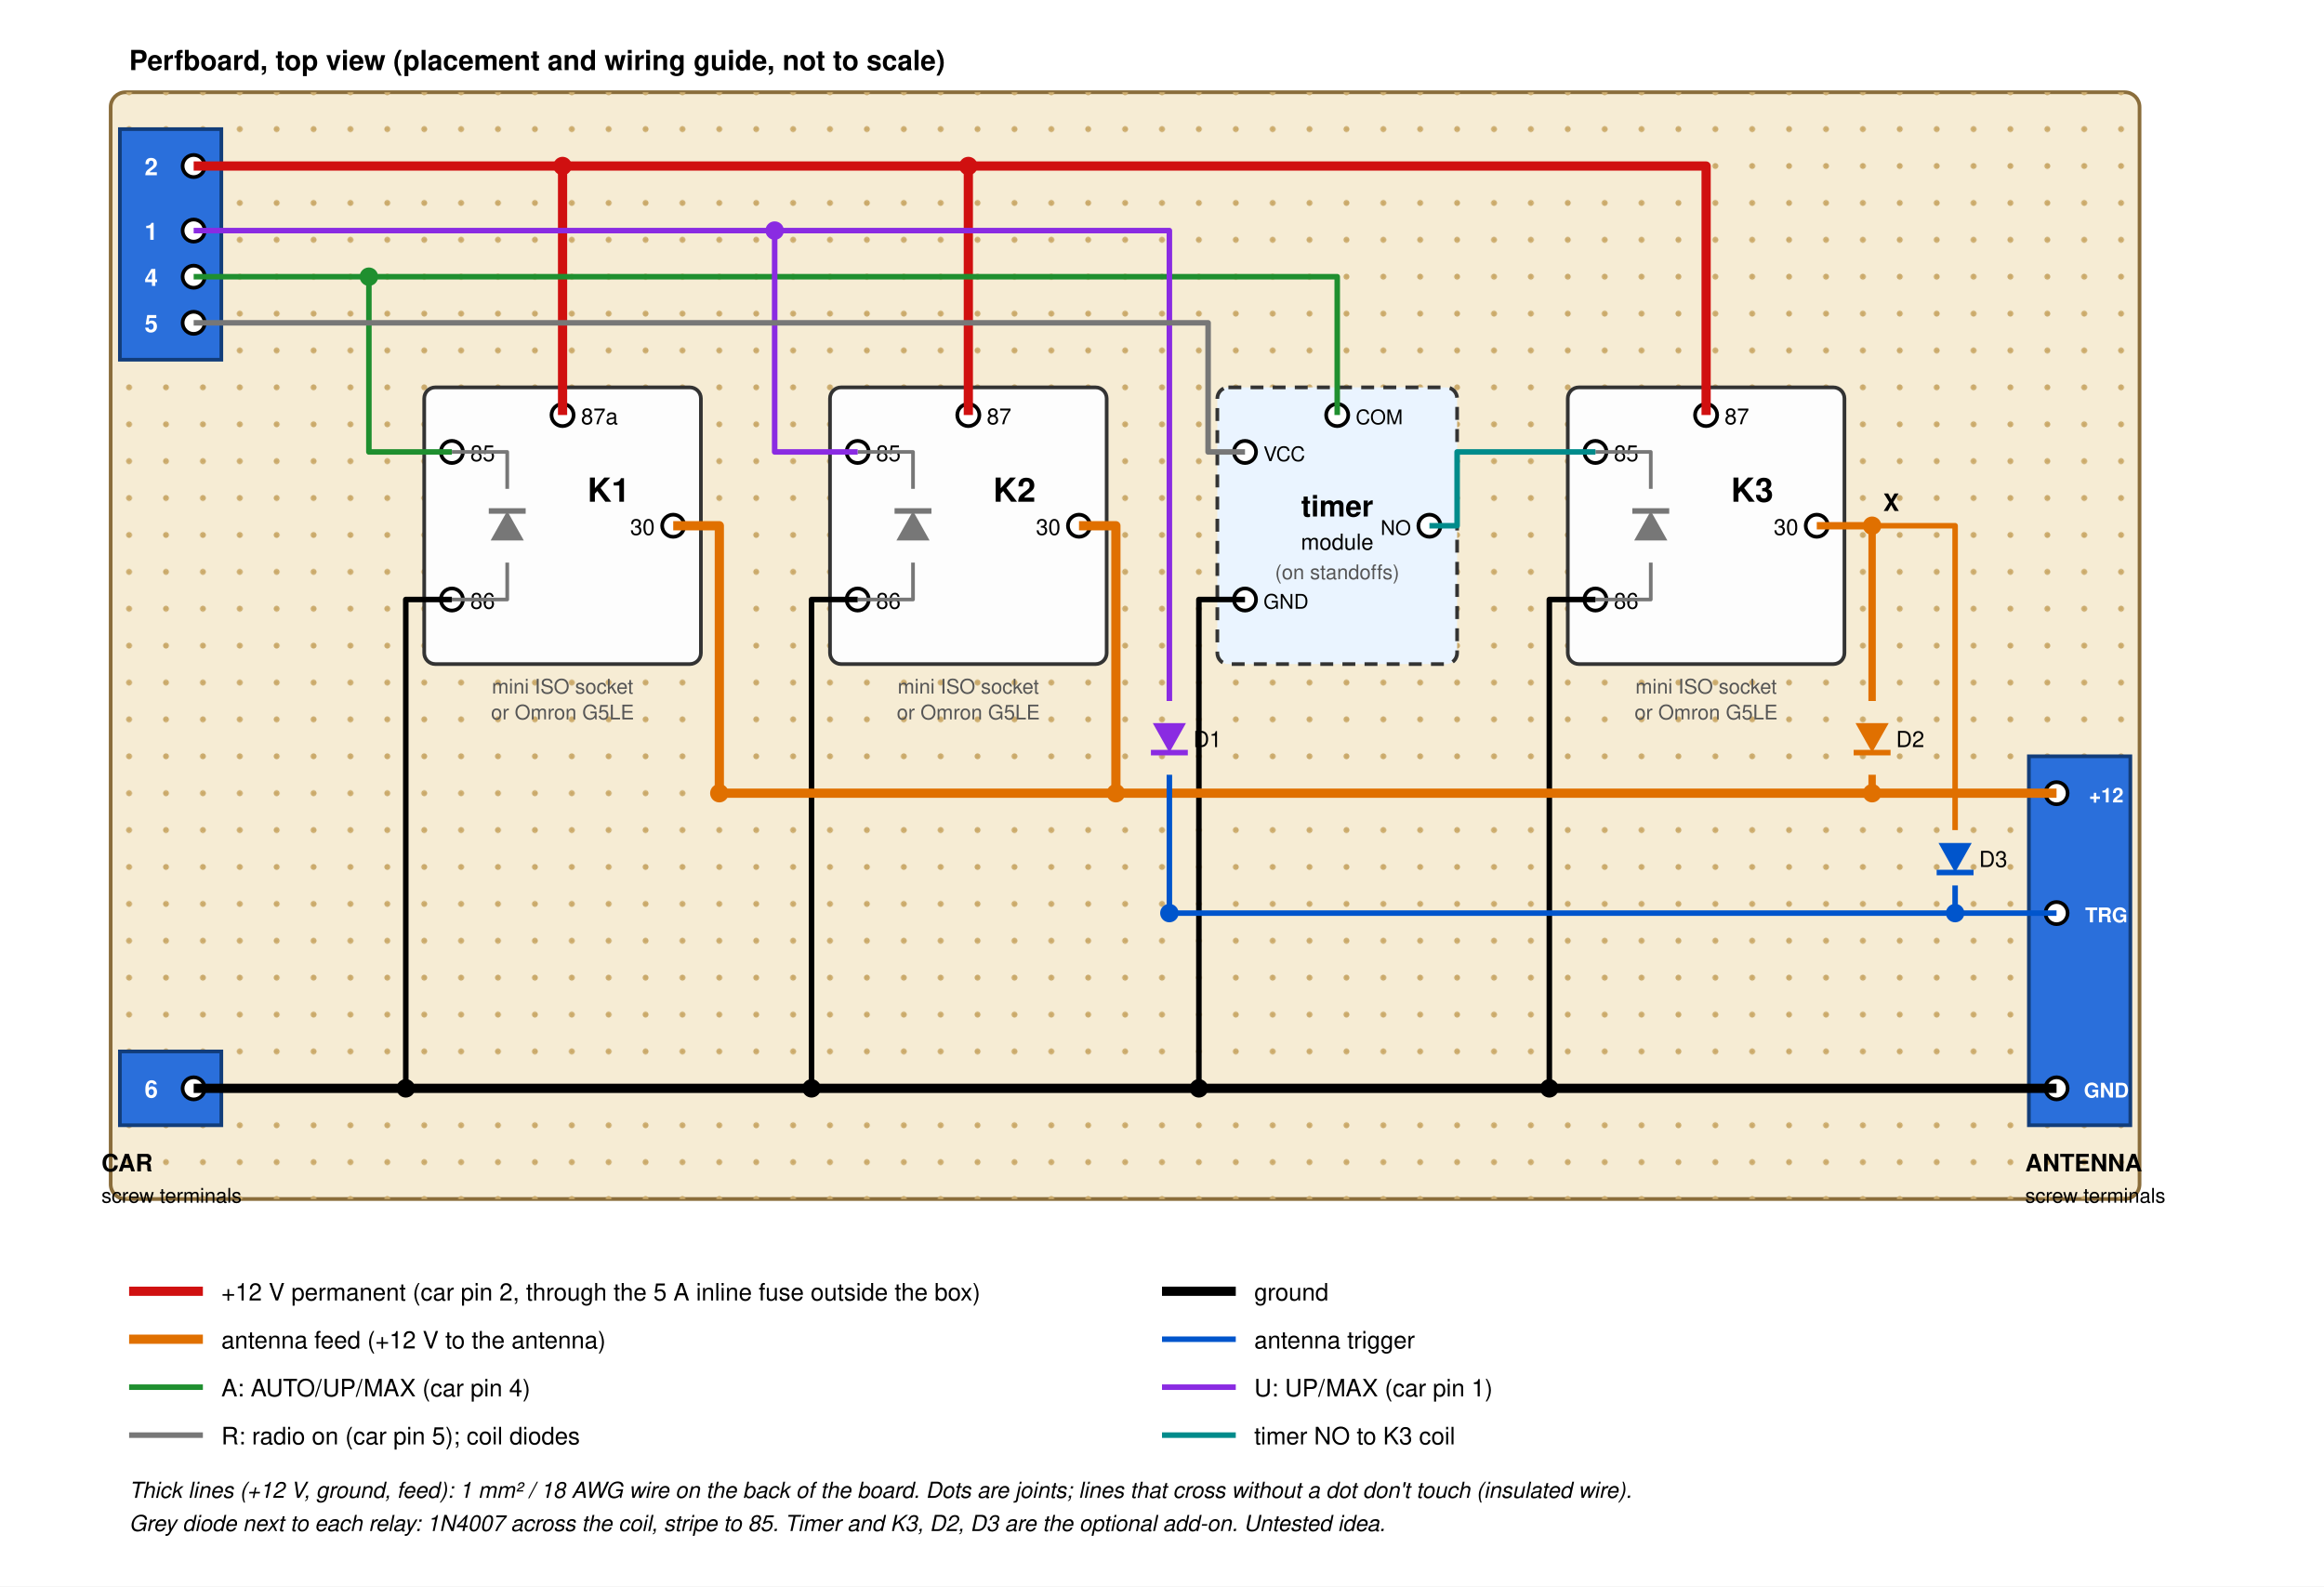
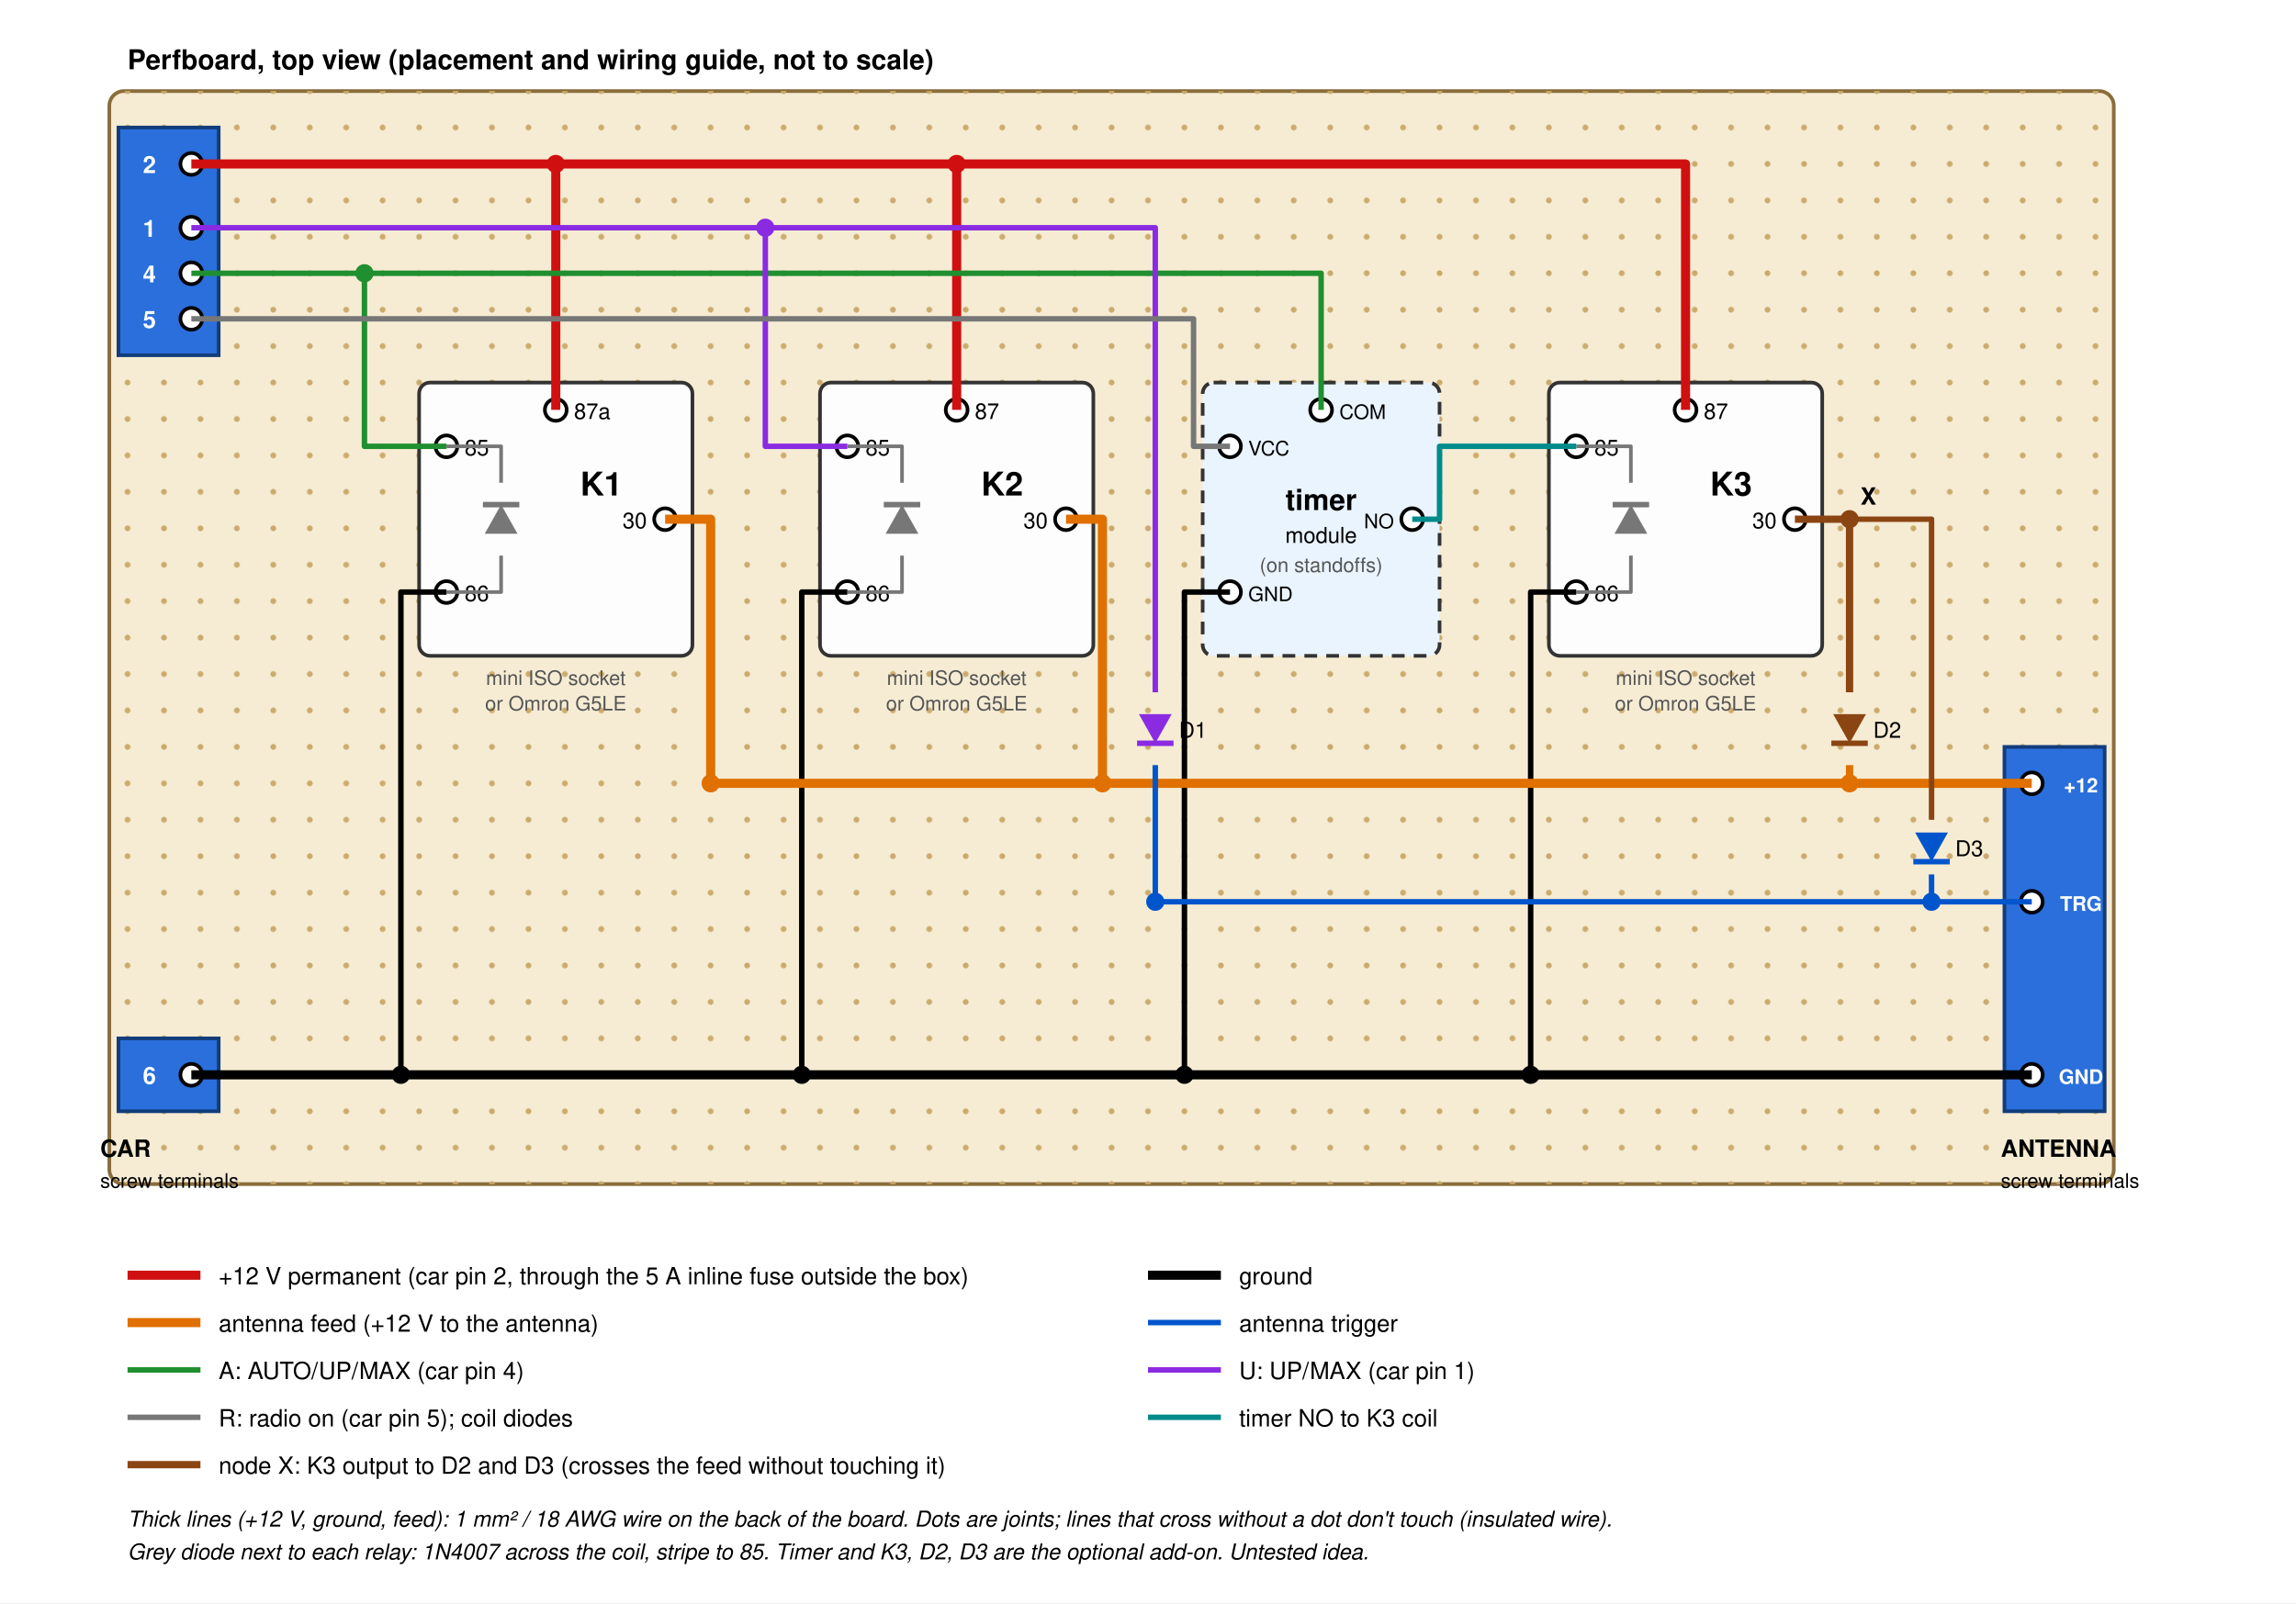
- <svg xmlns="http://www.w3.org/2000/svg" width="1260" height="860" viewBox="0 0 1260 860">
-   <rect width="1260" height="860" fill="#fff" />
+ <svg xmlns="http://www.w3.org/2000/svg" width="1260" height="880" viewBox="0 0 1260 880">
+   <rect width="1260" height="880" fill="#fff" />
  <defs>
    <pattern id="g" width="20" height="20" patternUnits="userSpaceOnUse">
      <circle cx="10" cy="10" r="1.6" fill="#c9a96b" />
    </pattern>
  </defs>
  <rect x="60" y="50" width="1100" height="600" rx="8" fill="#f6ecd4" stroke="#8a6d3b" stroke-width="2" />
  <rect x="60" y="50" width="1100" height="600" fill="url(#g)" />
  <text x="70" y="38" font-family="Helvetica, Arial, sans-serif" font-size="15" text-anchor="start" font-weight="bold" font-style="normal" fill="#000">Perfboard, top view (placement and wiring guide, not to scale)</text>
  <rect x="65" y="70" width="55" height="125" rx="0" fill="#2a6fdb" stroke="#123d7a" stroke-width="2" />
  <rect x="65" y="570" width="55" height="40" rx="0" fill="#2a6fdb" stroke="#123d7a" stroke-width="2" />
  <circle cx="105" cy="90" r="6" fill="#fff" stroke="#000" stroke-width="2" />
  <text x="82" y="95" font-family="Helvetica, Arial, sans-serif" font-size="13" text-anchor="middle" font-weight="bold" font-style="normal" fill="#fff">2</text>
  <circle cx="105" cy="125" r="6" fill="#fff" stroke="#000" stroke-width="2" />
  <text x="82" y="130" font-family="Helvetica, Arial, sans-serif" font-size="13" text-anchor="middle" font-weight="bold" font-style="normal" fill="#fff">1</text>
  <circle cx="105" cy="150" r="6" fill="#fff" stroke="#000" stroke-width="2" />
  <text x="82" y="155" font-family="Helvetica, Arial, sans-serif" font-size="13" text-anchor="middle" font-weight="bold" font-style="normal" fill="#fff">4</text>
  <circle cx="105" cy="175" r="6" fill="#fff" stroke="#000" stroke-width="2" />
  <text x="82" y="180" font-family="Helvetica, Arial, sans-serif" font-size="13" text-anchor="middle" font-weight="bold" font-style="normal" fill="#fff">5</text>
  <circle cx="105" cy="590" r="6" fill="#fff" stroke="#000" stroke-width="2" />
  <text x="82" y="595" font-family="Helvetica, Arial, sans-serif" font-size="13" text-anchor="middle" font-weight="bold" font-style="normal" fill="#fff">6</text>
  <text x="55" y="635" font-family="Helvetica, Arial, sans-serif" font-size="13" text-anchor="start" font-weight="bold" font-style="normal" fill="#000">CAR</text>
  <text x="55" y="652" font-family="Helvetica, Arial, sans-serif" font-size="11" text-anchor="start" font-weight="normal" font-style="normal" fill="#000">screw terminals</text>
  <rect x="1100" y="410" width="55" height="200" rx="0" fill="#2a6fdb" stroke="#123d7a" stroke-width="2" />
  <circle cx="1115" cy="430" r="6" fill="#fff" stroke="#000" stroke-width="2" />
  <text x="1142" y="435" font-family="Helvetica, Arial, sans-serif" font-size="11" text-anchor="middle" font-weight="bold" font-style="normal" fill="#fff">+12</text>
  <circle cx="1115" cy="495" r="6" fill="#fff" stroke="#000" stroke-width="2" />
  <text x="1142" y="500" font-family="Helvetica, Arial, sans-serif" font-size="11" text-anchor="middle" font-weight="bold" font-style="normal" fill="#fff">TRG</text>
  <circle cx="1115" cy="590" r="6" fill="#fff" stroke="#000" stroke-width="2" />
  <text x="1142" y="595" font-family="Helvetica, Arial, sans-serif" font-size="11" text-anchor="middle" font-weight="bold" font-style="normal" fill="#fff">GND</text>
  <text x="1098" y="635" font-family="Helvetica, Arial, sans-serif" font-size="13" text-anchor="start" font-weight="bold" font-style="normal" fill="#000">ANTENNA</text>
  <text x="1098" y="652" font-family="Helvetica, Arial, sans-serif" font-size="11" text-anchor="start" font-weight="normal" font-style="normal" fill="#000">screw terminals</text>
  <rect x="230" y="210" width="150" height="150" rx="6" fill="#fdfdfd" stroke="#333" stroke-width="2" />
  <text x="330" y="272" font-family="Helvetica, Arial, sans-serif" font-size="18" text-anchor="middle" font-weight="bold" font-style="normal" fill="#000">K1</text>
  <text x="305.0" y="376" font-family="Helvetica, Arial, sans-serif" font-size="11" text-anchor="middle" font-weight="normal" font-style="normal" fill="#555">mini ISO socket</text>
  <text x="305.0" y="390" font-family="Helvetica, Arial, sans-serif" font-size="11" text-anchor="middle" font-weight="normal" font-style="normal" fill="#555">or Omron G5LE</text>
  <circle cx="305.0" cy="225" r="6" fill="#fff" stroke="#000" stroke-width="2" />
  <circle cx="245" cy="245" r="6" fill="#fff" stroke="#000" stroke-width="2" />
  <circle cx="245" cy="325" r="6" fill="#fff" stroke="#000" stroke-width="2" />
  <circle cx="365" cy="285" r="6" fill="#fff" stroke="#000" stroke-width="2" />
  <text x="315.0" y="230" font-family="Helvetica, Arial, sans-serif" font-size="12" text-anchor="start" font-weight="normal" font-style="normal" fill="#000">87a</text>
  <text x="255" y="250" font-family="Helvetica, Arial, sans-serif" font-size="12" text-anchor="start" font-weight="normal" font-style="normal" fill="#000">85</text>
  <text x="255" y="330" font-family="Helvetica, Arial, sans-serif" font-size="12" text-anchor="start" font-weight="normal" font-style="normal" fill="#000">86</text>
  <text x="355" y="290" font-family="Helvetica, Arial, sans-serif" font-size="12" text-anchor="end" font-weight="normal" font-style="normal" fill="#000">30</text>
  <polyline points="245,245 275,245 275,265" fill="none" stroke="#777777" stroke-width="2" stroke-linejoin="round" />
  <polyline points="245,325 275,325 275,305" fill="none" stroke="#777777" stroke-width="2" stroke-linejoin="round" />
  <polygon points="266,293.0 284,293.0 275,277.0" fill="#777777" />
  <line x1="265" y1="277.0" x2="285" y2="277.0" stroke="#777777" stroke-width="3" />
  <text x="288" y="290.0" font-family="Helvetica, Arial, sans-serif" font-size="12" text-anchor="start" font-weight="normal" font-style="normal" fill="#000" />
  <rect x="450" y="210" width="150" height="150" rx="6" fill="#fdfdfd" stroke="#333" stroke-width="2" />
  <text x="550" y="272" font-family="Helvetica, Arial, sans-serif" font-size="18" text-anchor="middle" font-weight="bold" font-style="normal" fill="#000">K2</text>
  <text x="525.0" y="376" font-family="Helvetica, Arial, sans-serif" font-size="11" text-anchor="middle" font-weight="normal" font-style="normal" fill="#555">mini ISO socket</text>
  <text x="525.0" y="390" font-family="Helvetica, Arial, sans-serif" font-size="11" text-anchor="middle" font-weight="normal" font-style="normal" fill="#555">or Omron G5LE</text>
  <circle cx="525.0" cy="225" r="6" fill="#fff" stroke="#000" stroke-width="2" />
  <circle cx="465" cy="245" r="6" fill="#fff" stroke="#000" stroke-width="2" />
  <circle cx="465" cy="325" r="6" fill="#fff" stroke="#000" stroke-width="2" />
  <circle cx="585" cy="285" r="6" fill="#fff" stroke="#000" stroke-width="2" />
  <text x="535.0" y="230" font-family="Helvetica, Arial, sans-serif" font-size="12" text-anchor="start" font-weight="normal" font-style="normal" fill="#000">87</text>
  <text x="475" y="250" font-family="Helvetica, Arial, sans-serif" font-size="12" text-anchor="start" font-weight="normal" font-style="normal" fill="#000">85</text>
  <text x="475" y="330" font-family="Helvetica, Arial, sans-serif" font-size="12" text-anchor="start" font-weight="normal" font-style="normal" fill="#000">86</text>
  <text x="575" y="290" font-family="Helvetica, Arial, sans-serif" font-size="12" text-anchor="end" font-weight="normal" font-style="normal" fill="#000">30</text>
  <polyline points="465,245 495,245 495,265" fill="none" stroke="#777777" stroke-width="2" stroke-linejoin="round" />
  <polyline points="465,325 495,325 495,305" fill="none" stroke="#777777" stroke-width="2" stroke-linejoin="round" />
  <polygon points="486,293.0 504,293.0 495,277.0" fill="#777777" />
  <line x1="485" y1="277.0" x2="505" y2="277.0" stroke="#777777" stroke-width="3" />
  <text x="508" y="290.0" font-family="Helvetica, Arial, sans-serif" font-size="12" text-anchor="start" font-weight="normal" font-style="normal" fill="#000" />
  <rect x="850" y="210" width="150" height="150" rx="6" fill="#fdfdfd" stroke="#333" stroke-width="2" />
  <text x="950" y="272" font-family="Helvetica, Arial, sans-serif" font-size="18" text-anchor="middle" font-weight="bold" font-style="normal" fill="#000">K3</text>
  <text x="925.0" y="376" font-family="Helvetica, Arial, sans-serif" font-size="11" text-anchor="middle" font-weight="normal" font-style="normal" fill="#555">mini ISO socket</text>
  <text x="925.0" y="390" font-family="Helvetica, Arial, sans-serif" font-size="11" text-anchor="middle" font-weight="normal" font-style="normal" fill="#555">or Omron G5LE</text>
  <circle cx="925.0" cy="225" r="6" fill="#fff" stroke="#000" stroke-width="2" />
  <circle cx="865" cy="245" r="6" fill="#fff" stroke="#000" stroke-width="2" />
  <circle cx="865" cy="325" r="6" fill="#fff" stroke="#000" stroke-width="2" />
  <circle cx="985" cy="285" r="6" fill="#fff" stroke="#000" stroke-width="2" />
  <text x="935.0" y="230" font-family="Helvetica, Arial, sans-serif" font-size="12" text-anchor="start" font-weight="normal" font-style="normal" fill="#000">87</text>
  <text x="875" y="250" font-family="Helvetica, Arial, sans-serif" font-size="12" text-anchor="start" font-weight="normal" font-style="normal" fill="#000">85</text>
  <text x="875" y="330" font-family="Helvetica, Arial, sans-serif" font-size="12" text-anchor="start" font-weight="normal" font-style="normal" fill="#000">86</text>
  <text x="975" y="290" font-family="Helvetica, Arial, sans-serif" font-size="12" text-anchor="end" font-weight="normal" font-style="normal" fill="#000">30</text>
  <polyline points="865,245 895,245 895,265" fill="none" stroke="#777777" stroke-width="2" stroke-linejoin="round" />
  <polyline points="865,325 895,325 895,305" fill="none" stroke="#777777" stroke-width="2" stroke-linejoin="round" />
  <polygon points="886,293.0 904,293.0 895,277.0" fill="#777777" />
  <line x1="885" y1="277.0" x2="905" y2="277.0" stroke="#777777" stroke-width="3" />
  <text x="908" y="290.0" font-family="Helvetica, Arial, sans-serif" font-size="12" text-anchor="start" font-weight="normal" font-style="normal" fill="#000" />
  <rect x="660" y="210" width="130" height="150" rx="6" fill="#eaf4ff" stroke="#333" stroke-width="2" stroke-dasharray="7 5" />
  <text x="725.0" y="280" font-family="Helvetica, Arial, sans-serif" font-size="16" text-anchor="middle" font-weight="bold" font-style="normal" fill="#000">timer</text>
  <text x="725.0" y="298" font-family="Helvetica, Arial, sans-serif" font-size="12" text-anchor="middle" font-weight="normal" font-style="normal" fill="#000">module</text>
  <text x="725.0" y="314" font-family="Helvetica, Arial, sans-serif" font-size="11" text-anchor="middle" font-weight="normal" font-style="normal" fill="#555">(on standoffs)</text>
  <circle cx="675" cy="245" r="6" fill="#fff" stroke="#000" stroke-width="2" />
  <text x="685" y="250" font-family="Helvetica, Arial, sans-serif" font-size="11" text-anchor="start" font-weight="normal" font-style="normal" fill="#000">VCC</text>
  <circle cx="675" cy="325" r="6" fill="#fff" stroke="#000" stroke-width="2" />
  <text x="685" y="330" font-family="Helvetica, Arial, sans-serif" font-size="11" text-anchor="start" font-weight="normal" font-style="normal" fill="#000">GND</text>
  <circle cx="725.0" cy="225" r="6" fill="#fff" stroke="#000" stroke-width="2" />
  <text x="735.0" y="230" font-family="Helvetica, Arial, sans-serif" font-size="11" text-anchor="start" font-weight="normal" font-style="normal" fill="#000">COM</text>
  <circle cx="775" cy="285" r="6" fill="#fff" stroke="#000" stroke-width="2" />
  <text x="765" y="290" font-family="Helvetica, Arial, sans-serif" font-size="11" text-anchor="end" font-weight="normal" font-style="normal" fill="#000">NO</text>
  <polyline points="105,90 925.0,90 925.0,225" fill="none" stroke="#d01010" stroke-width="5" stroke-linejoin="round" />
  <polyline points="305.0,90 305.0,225" fill="none" stroke="#d01010" stroke-width="5" stroke-linejoin="round" />
  <circle cx="305.0" cy="90" r="5" fill="#d01010" />
  <polyline points="525.0,90 525.0,225" fill="none" stroke="#d01010" stroke-width="5" stroke-linejoin="round" />
  <circle cx="525.0" cy="90" r="5" fill="#d01010" />
  <polyline points="105,590 1115,590" fill="none" stroke="#000000" stroke-width="5" stroke-linejoin="round" />
  <polyline points="245,325 220,325 220,590" fill="none" stroke="#000000" stroke-width="3" stroke-linejoin="round" />
  <circle cx="220" cy="590" r="5" fill="#000" />
  <polyline points="465,325 440,325 440,590" fill="none" stroke="#000000" stroke-width="3" stroke-linejoin="round" />
  <circle cx="440" cy="590" r="5" fill="#000" />
  <polyline points="865,325 840,325 840,590" fill="none" stroke="#000000" stroke-width="3" stroke-linejoin="round" />
  <circle cx="840" cy="590" r="5" fill="#000" />
  <polyline points="675,325 650,325 650,590" fill="none" stroke="#000000" stroke-width="3" stroke-linejoin="round" />
  <circle cx="650" cy="590" r="5" fill="#000" />
  <polyline points="365,285 390,285 390,430" fill="none" stroke="#e07000" stroke-width="5" stroke-linejoin="round" />
  <circle cx="390" cy="430" r="5" fill="#e07000" />
  <polyline points="585,285 605,285 605,430" fill="none" stroke="#e07000" stroke-width="5" stroke-linejoin="round" />
  <circle cx="605" cy="430" r="5" fill="#e07000" />
  <polyline points="390,430 1115,430" fill="none" stroke="#e07000" stroke-width="5" stroke-linejoin="round" />
  <polyline points="105,150 725.0,150 725.0,225" fill="none" stroke="#1f8f2f" stroke-width="3" stroke-linejoin="round" />
  <polyline points="200,150 200,245 245,245" fill="none" stroke="#1f8f2f" stroke-width="3" stroke-linejoin="round" />
  <circle cx="200" cy="150" r="5" fill="#1f8f2f" />
  <polyline points="105,125 634,125 634,380" fill="none" stroke="#8a2be2" stroke-width="3" stroke-linejoin="round" />
  <polyline points="420,125 420,245 465,245" fill="none" stroke="#8a2be2" stroke-width="3" stroke-linejoin="round" />
  <circle cx="420" cy="125" r="5" fill="#8a2be2" />
  <polygon points="625,392.0 643,392.0 634,408.0" fill="#8a2be2" />
  <line x1="624" y1="408.0" x2="644" y2="408.0" stroke="#8a2be2" stroke-width="3" />
  <text x="647" y="405.0" font-family="Helvetica, Arial, sans-serif" font-size="12" text-anchor="start" font-weight="normal" font-style="normal" fill="#000">D1</text>
  <polyline points="634,420 634,495" fill="none" stroke="#0055cc" stroke-width="3" stroke-linejoin="round" />
  <circle cx="634" cy="495" r="5" fill="#0055cc" />
  <polyline points="105,175 655,175 655,245 675,245" fill="none" stroke="#777777" stroke-width="3" stroke-linejoin="round" />
  <polyline points="775,285 790,285 790,245 865,245" fill="none" stroke="#008b8b" stroke-width="3" stroke-linejoin="round" />
-   <polyline points="985,285 1015,285" fill="none" stroke="#e07000" stroke-width="4" stroke-linejoin="round" />
-   <circle cx="1015" cy="285" r="5" fill="#e07000" />
+   <polyline points="985,285 1015,285" fill="none" stroke="#8b4513" stroke-width="4" stroke-linejoin="round" />
+   <circle cx="1015" cy="285" r="5" fill="#8b4513" />
  <text x="1021" y="277" font-family="Helvetica, Arial, sans-serif" font-size="13" text-anchor="start" font-weight="bold" font-style="normal" fill="#000">X</text>
-   <polyline points="1015,285 1015,380" fill="none" stroke="#e07000" stroke-width="4" stroke-linejoin="round" />
-   <polygon points="1006,392.0 1024,392.0 1015,408.0" fill="#e07000" />
-   <line x1="1005" y1="408.0" x2="1025" y2="408.0" stroke="#e07000" stroke-width="3" />
+   <polyline points="1015,285 1015,380" fill="none" stroke="#8b4513" stroke-width="4" stroke-linejoin="round" />
+   <polygon points="1006,392.0 1024,392.0 1015,408.0" fill="#8b4513" />
+   <line x1="1005" y1="408.0" x2="1025" y2="408.0" stroke="#8b4513" stroke-width="3" />
  <text x="1028" y="405.0" font-family="Helvetica, Arial, sans-serif" font-size="12" text-anchor="start" font-weight="normal" font-style="normal" fill="#000">D2</text>
  <polyline points="1015,420 1015,430" fill="none" stroke="#e07000" stroke-width="4" stroke-linejoin="round" />
  <circle cx="1015" cy="430" r="5" fill="#e07000" />
-   <polyline points="1015,285 1060,285 1060,450" fill="none" stroke="#e07000" stroke-width="3" stroke-linejoin="round" />
+   <polyline points="1015,285 1060,285 1060,450" fill="none" stroke="#8b4513" stroke-width="3" stroke-linejoin="round" />
  <polygon points="1051,457.0 1069,457.0 1060,473.0" fill="#0055cc" />
  <line x1="1050" y1="473.0" x2="1070" y2="473.0" stroke="#0055cc" stroke-width="3" />
  <text x="1073" y="470.0" font-family="Helvetica, Arial, sans-serif" font-size="12" text-anchor="start" font-weight="normal" font-style="normal" fill="#000">D3</text>
  <polyline points="1060,480 1060,495" fill="none" stroke="#0055cc" stroke-width="3" stroke-linejoin="round" />
  <circle cx="1060" cy="495" r="5" fill="#0055cc" />
  <polyline points="634,495 1115,495" fill="none" stroke="#0055cc" stroke-width="3" stroke-linejoin="round" />
  <line x1="70" y1="700" x2="110" y2="700" stroke="#d01010" stroke-width="5" />
  <text x="120" y="705" font-family="Helvetica, Arial, sans-serif" font-size="13" text-anchor="start" font-weight="normal" font-style="normal" fill="#000">+12 V permanent (car pin 2, through the 5 A inline fuse outside the box)</text>
  <line x1="630" y1="700" x2="670" y2="700" stroke="#000000" stroke-width="5" />
  <text x="680" y="705" font-family="Helvetica, Arial, sans-serif" font-size="13" text-anchor="start" font-weight="normal" font-style="normal" fill="#000">ground</text>
  <line x1="70" y1="726" x2="110" y2="726" stroke="#e07000" stroke-width="5" />
  <text x="120" y="731" font-family="Helvetica, Arial, sans-serif" font-size="13" text-anchor="start" font-weight="normal" font-style="normal" fill="#000">antenna feed (+12 V to the antenna)</text>
  <line x1="630" y1="726" x2="670" y2="726" stroke="#0055cc" stroke-width="3" />
  <text x="680" y="731" font-family="Helvetica, Arial, sans-serif" font-size="13" text-anchor="start" font-weight="normal" font-style="normal" fill="#000">antenna trigger</text>
  <line x1="70" y1="752" x2="110" y2="752" stroke="#1f8f2f" stroke-width="3" />
  <text x="120" y="757" font-family="Helvetica, Arial, sans-serif" font-size="13" text-anchor="start" font-weight="normal" font-style="normal" fill="#000">A: AUTO/UP/MAX (car pin 4)</text>
  <line x1="630" y1="752" x2="670" y2="752" stroke="#8a2be2" stroke-width="3" />
  <text x="680" y="757" font-family="Helvetica, Arial, sans-serif" font-size="13" text-anchor="start" font-weight="normal" font-style="normal" fill="#000">U: UP/MAX (car pin 1)</text>
  <line x1="70" y1="778" x2="110" y2="778" stroke="#777777" stroke-width="3" />
  <text x="120" y="783" font-family="Helvetica, Arial, sans-serif" font-size="13" text-anchor="start" font-weight="normal" font-style="normal" fill="#000">R: radio on (car pin 5); coil diodes</text>
  <line x1="630" y1="778" x2="670" y2="778" stroke="#008b8b" stroke-width="3" />
  <text x="680" y="783" font-family="Helvetica, Arial, sans-serif" font-size="13" text-anchor="start" font-weight="normal" font-style="normal" fill="#000">timer NO to K3 coil</text>
-   <text x="70" y="812" font-family="Helvetica, Arial, sans-serif" font-size="12" text-anchor="start" font-weight="normal" font-style="italic" fill="#000">Thick lines (+12 V, ground, feed): 1 mm² / 18 AWG wire on the back of the board. Dots are joints; lines that cross without a dot don't touch (insulated wire).</text>
-   <text x="70" y="830" font-family="Helvetica, Arial, sans-serif" font-size="12" text-anchor="start" font-weight="normal" font-style="italic" fill="#000">Grey diode next to each relay: 1N4007 across the coil, stripe to 85. Timer and K3, D2, D3 are the optional add-on. Untested idea.</text>
+   <line x1="70" y1="804" x2="110" y2="804" stroke="#8b4513" stroke-width="4" />
+   <text x="120" y="809" font-family="Helvetica, Arial, sans-serif" font-size="13" text-anchor="start" font-weight="normal" font-style="normal" fill="#000">node X: K3 output to D2 and D3 (crosses the feed without touching it)</text>
+   <text x="70" y="838" font-family="Helvetica, Arial, sans-serif" font-size="12" text-anchor="start" font-weight="normal" font-style="italic" fill="#000">Thick lines (+12 V, ground, feed): 1 mm² / 18 AWG wire on the back of the board. Dots are joints; lines that cross without a dot don't touch (insulated wire).</text>
+   <text x="70" y="856" font-family="Helvetica, Arial, sans-serif" font-size="12" text-anchor="start" font-weight="normal" font-style="italic" fill="#000">Grey diode next to each relay: 1N4007 across the coil, stripe to 85. Timer and K3, D2, D3 are the optional add-on. Untested idea.</text>
</svg>
